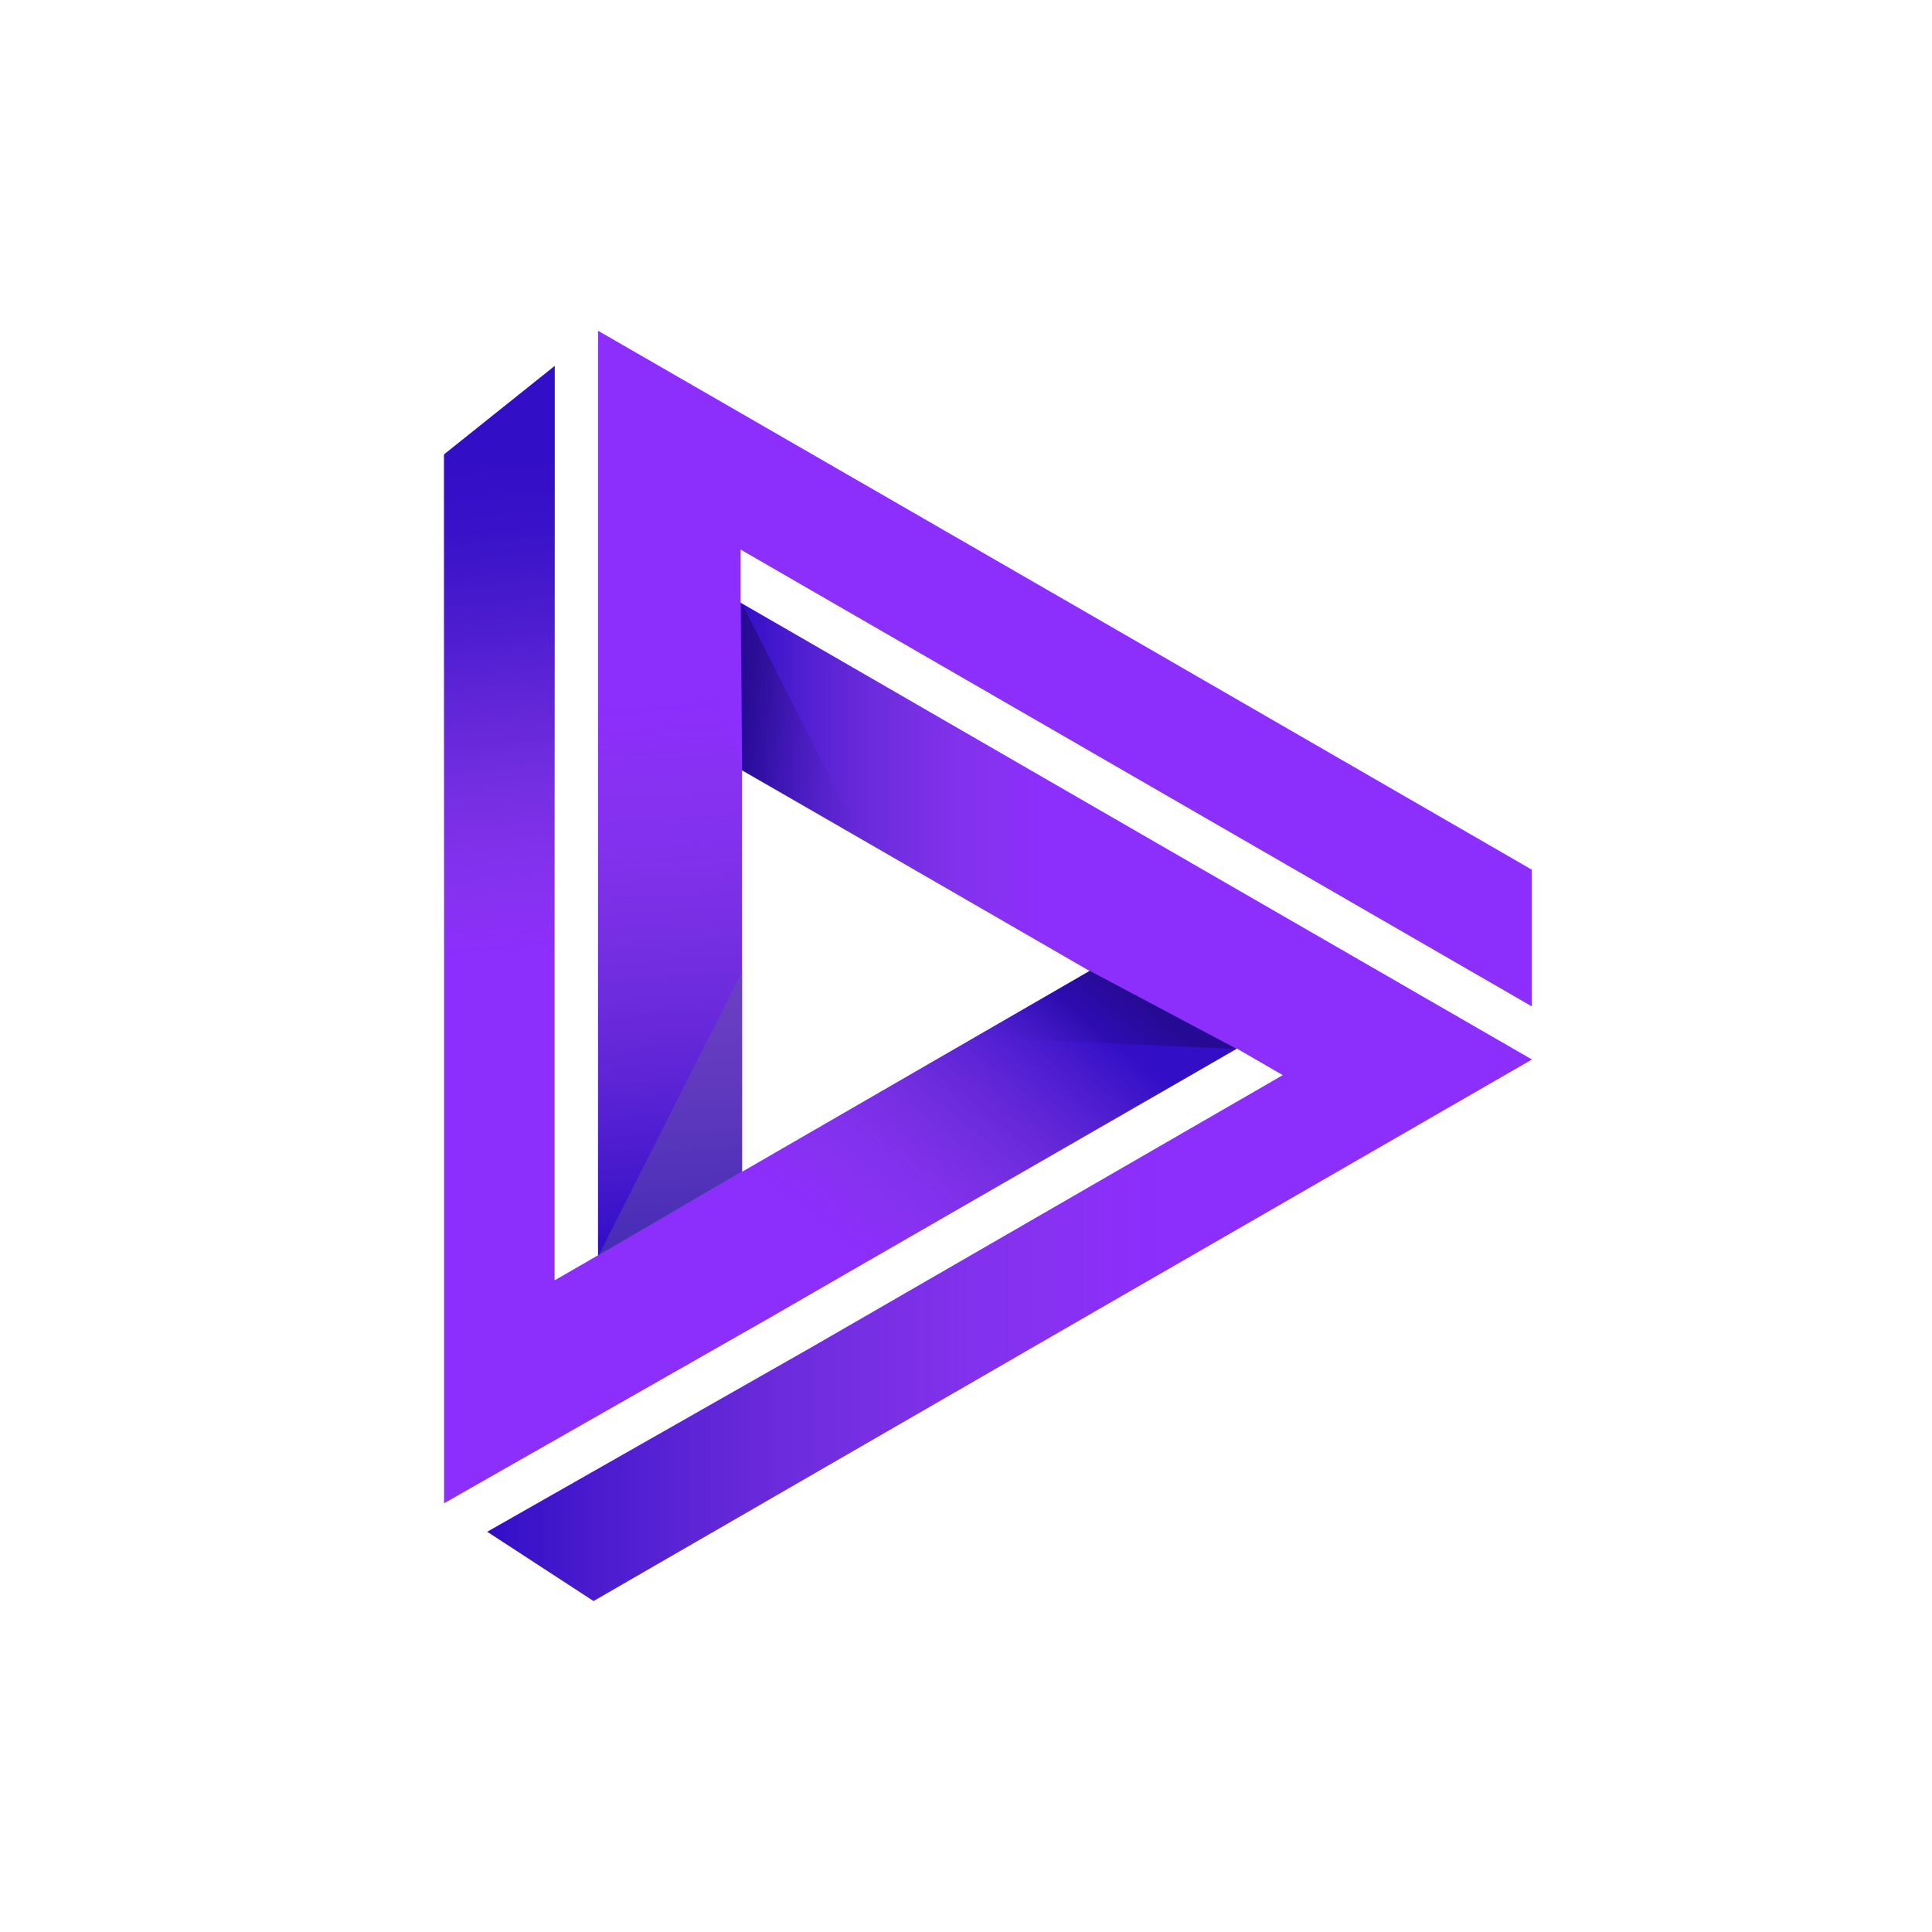
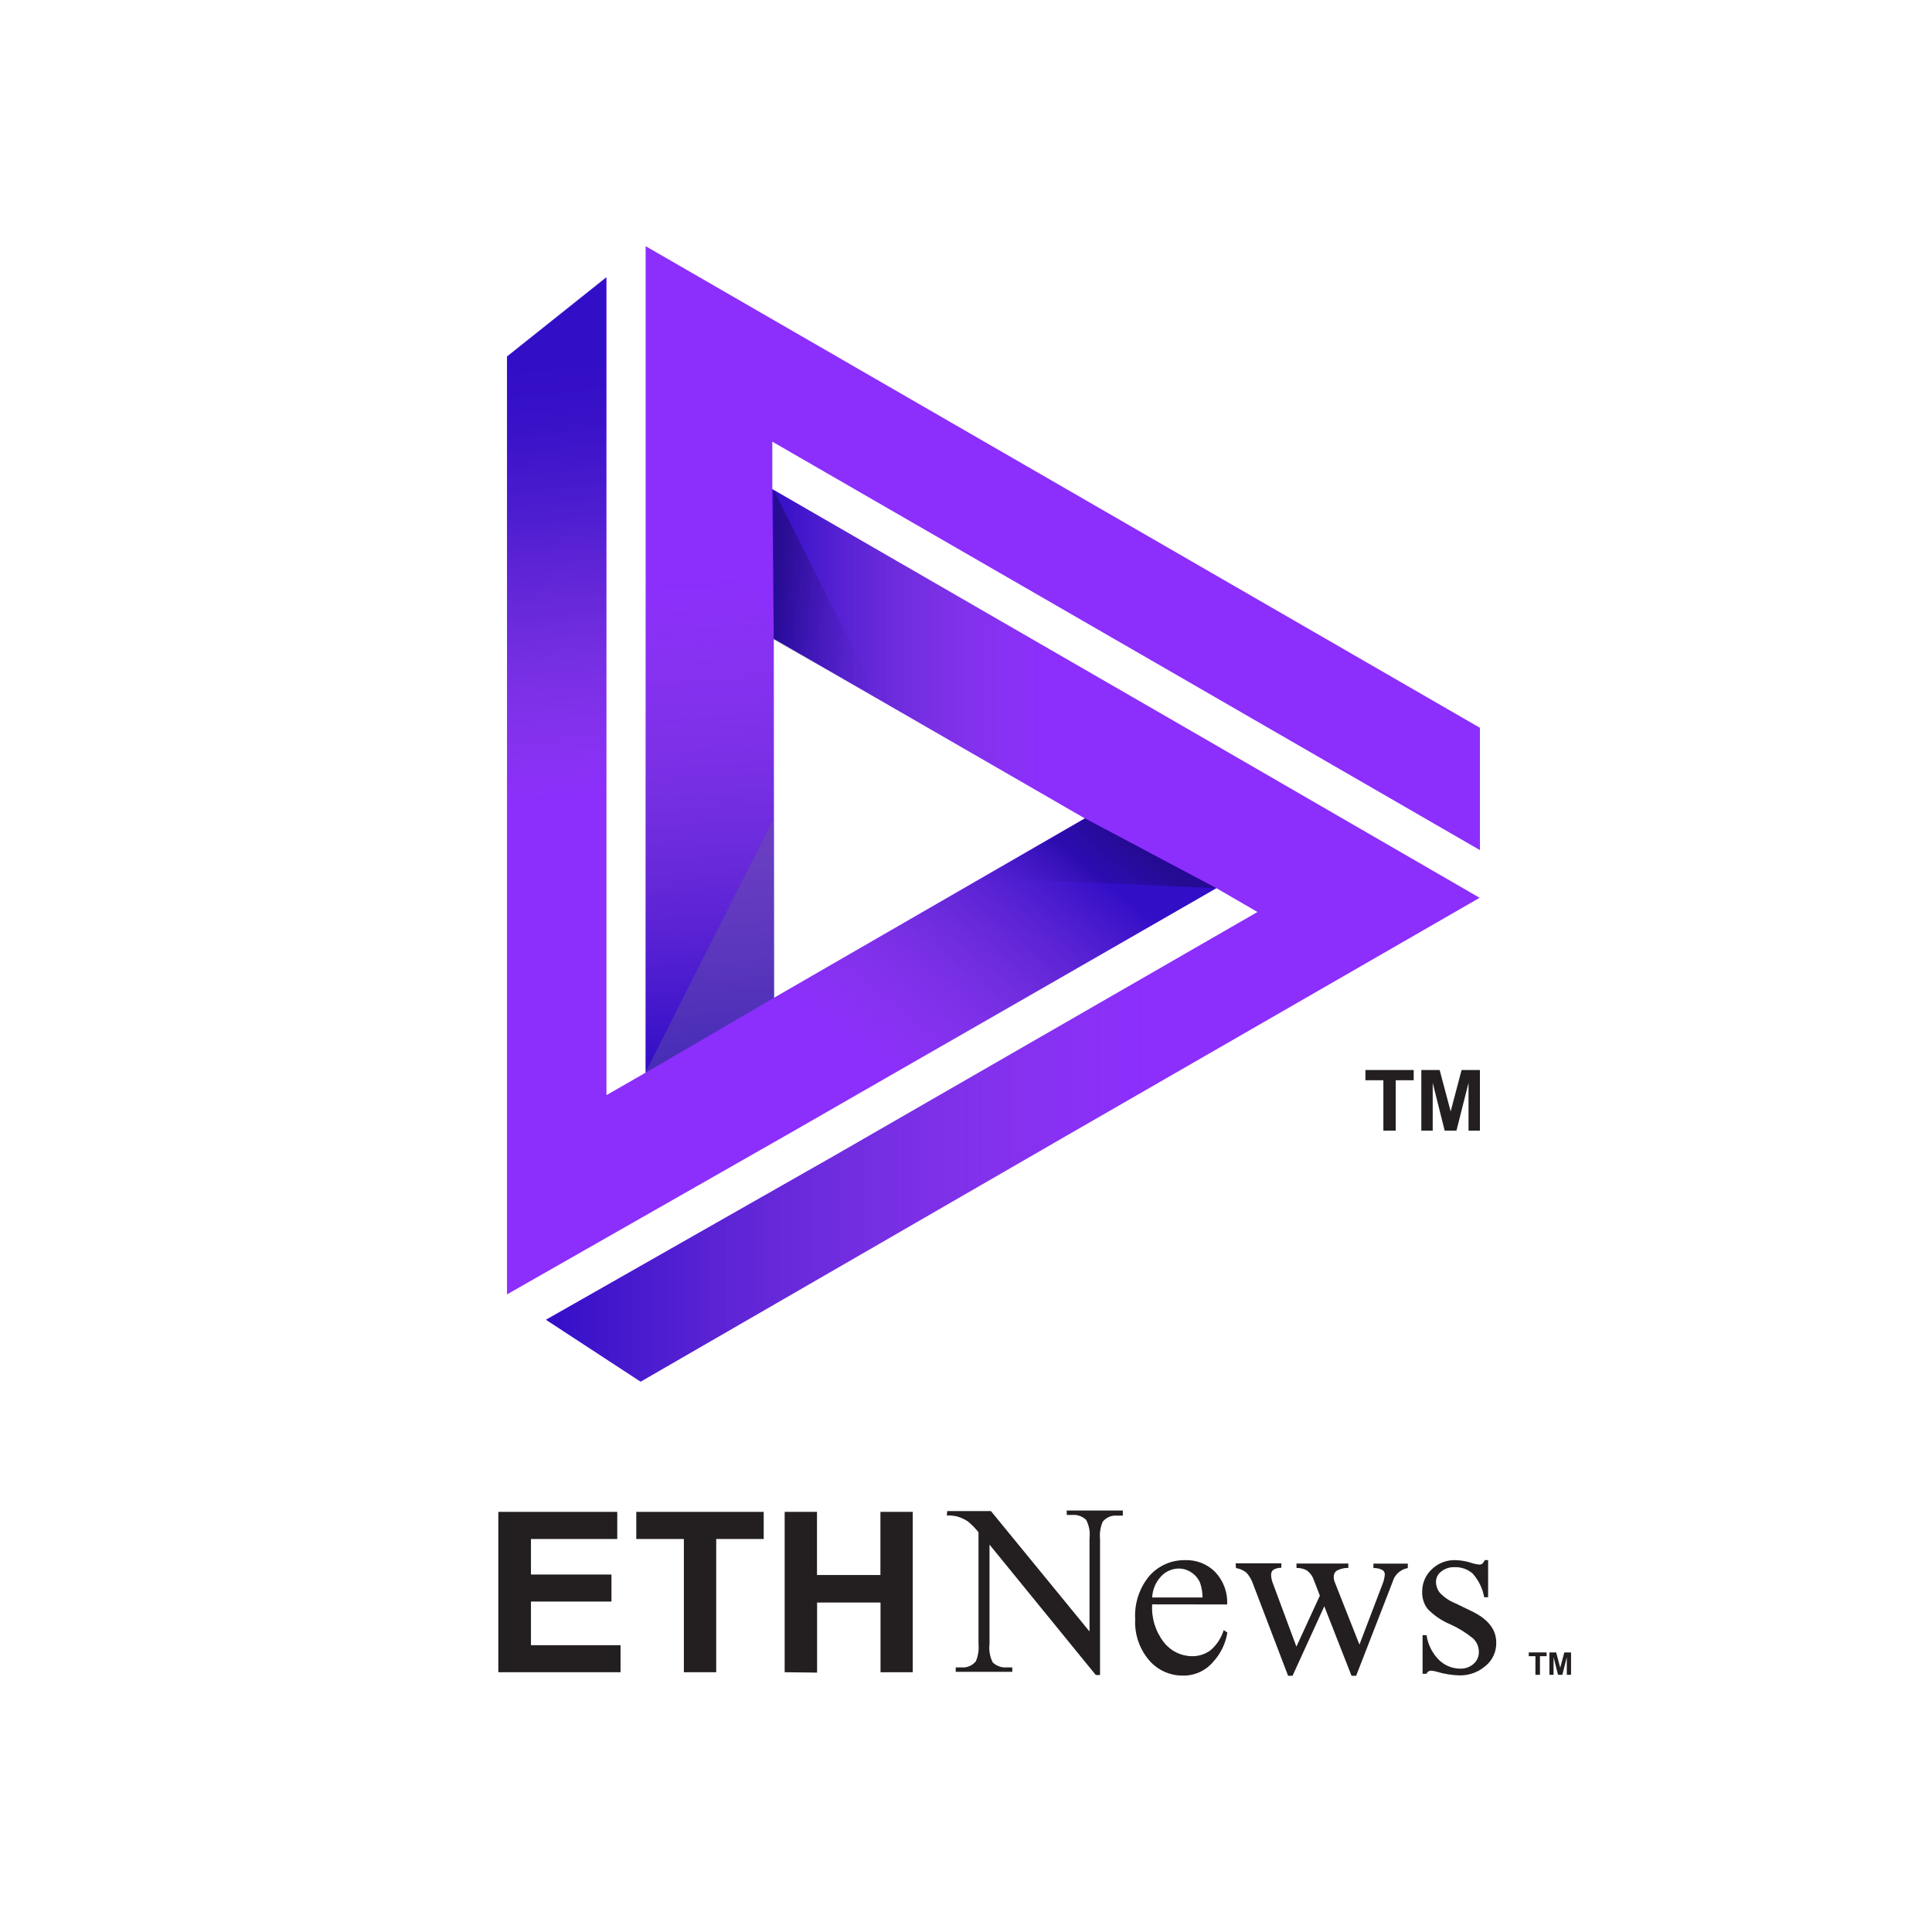
<svg xmlns="http://www.w3.org/2000/svg" xmlns:xlink="http://www.w3.org/1999/xlink" width="7.06cm" height="7.06cm" viewBox="0 0 200.13 200.13">
  <defs>
-     <style>.cls-1{isolation:isolate;}.cls-2{fill:#8c2efc;}.cls-3{fill:url(#linear-gradient);}.cls-4{fill:url(#linear-gradient-2);}.cls-5{fill:url(#linear-gradient-3);}.cls-6{fill:url(#linear-gradient-4);}.cls-7{fill:url(#linear-gradient-5);}.cls-8,.cls-9{mix-blend-mode:multiply;}.cls-8{fill:url(#linear-gradient-6);}.cls-9{fill:url(#linear-gradient-7);}.cls-10{fill:#665b9d;opacity:0.4;}</style>
-     <linearGradient id="linear-gradient" x1="71.07" y1="128.8" x2="67.18" y2="72.37" gradientUnits="userSpaceOnUse">
+     <style>.cls-1{isolation:isolate;}.cls-2{fill:#231f20;}.cls-3{fill:#8c2efc;}.cls-4{fill:url(#linear-gradient);}.cls-5{fill:url(#linear-gradient-2);}.cls-6{fill:url(#linear-gradient-3);}.cls-7{fill:url(#linear-gradient-4);}.cls-8{fill:url(#linear-gradient-5);}.cls-10,.cls-9{mix-blend-mode:multiply;}.cls-9{fill:url(#linear-gradient-6);}.cls-10{fill:url(#linear-gradient-7);}.cls-11{fill:#665b9d;opacity:0.4;}</style>
+     <linearGradient id="linear-gradient" x1="74.97" y1="110.01" x2="71.48" y2="59.55" gradientUnits="userSpaceOnUse">
      <stop offset="0" stop-color="#0b00b0" stop-opacity="0.7" />
      <stop offset="1" stop-color="#7255a3" stop-opacity="0" />
    </linearGradient>
-     <linearGradient id="linear-gradient-2" x1="79.41" y1="143.45" x2="111.22" y2="104.25" gradientUnits="userSpaceOnUse">
+     <linearGradient id="linear-gradient-2" x1="82.42" y1="123.1" x2="110.86" y2="88.06" gradientUnits="userSpaceOnUse">
      <stop offset="0.33" stop-color="#7255a3" stop-opacity="0" />
      <stop offset="1" stop-color="#0b00b0" stop-opacity="0.7" />
    </linearGradient>
-     <linearGradient id="linear-gradient-3" x1="76.72" y1="81.51" x2="125.51" y2="81.51" gradientUnits="userSpaceOnUse">
+     <linearGradient id="linear-gradient-3" x1="80.01" y1="67.72" x2="123.64" y2="67.72" gradientUnits="userSpaceOnUse">
      <stop offset="0" stop-color="#0b00b0" stop-opacity="0.7" />
      <stop offset="0.64" stop-color="#7255a3" stop-opacity="0" />
    </linearGradient>
-     <linearGradient id="linear-gradient-4" x1="49.48" y1="47.49" x2="54.82" y2="98.45" gradientUnits="userSpaceOnUse">
+     <linearGradient id="linear-gradient-4" x1="55.66" y1="37.3" x2="60.43" y2="82.86" gradientUnits="userSpaceOnUse">
      <stop offset="0" stop-color="#0b00b0" stop-opacity="0.7" />
      <stop offset="0.15" stop-color="#1004af" stop-opacity="0.67" />
      <stop offset="0.35" stop-color="#1e10ae" stop-opacity="0.57" />
      <stop offset="0.57" stop-color="#3623ab" stop-opacity="0.41" />
      <stop offset="0.82" stop-color="#573ea6" stop-opacity="0.19" />
      <stop offset="1" stop-color="#7255a3" stop-opacity="0" />
    </linearGradient>
-     <linearGradient id="linear-gradient-5" x1="50.5" y1="137.79" x2="158.68" y2="137.79" xlink:href="#linear-gradient-3" />
-     <linearGradient id="linear-gradient-6" x1="108.44" y1="115.58" x2="118.23" y2="103.51" gradientUnits="userSpaceOnUse">
+     <linearGradient id="linear-gradient-5" x1="56.57" y1="118.04" x2="153.3" y2="118.04" xlink:href="#linear-gradient-3" />
+     <linearGradient id="linear-gradient-6" x1="108.37" y1="98.19" x2="117.13" y2="87.39" gradientUnits="userSpaceOnUse">
      <stop offset="0" stop-color="#fff" stop-opacity="0" />
      <stop offset="1" stop-color="#231f20" stop-opacity="0.3" />
    </linearGradient>
-     <linearGradient id="linear-gradient-7" x1="-1511.14" y1="1781.3" x2="-1500.93" y2="1768.72" gradientTransform="translate(-2189.06 -422.27) rotate(-117.98)" xlink:href="#linear-gradient-6" />
+     <linearGradient id="linear-gradient-7" x1="-1500.15" y1="1788.93" x2="-1491.02" y2="1777.67" gradientTransform="translate(-2189.06 -422.27) rotate(-117.98)" xlink:href="#linear-gradient-6" />
  </defs>
  <g class="cls-1">
    <g id="Layer_1" data-name="Layer 1">
-       <path class="cls-2" d="M125.51,85.1l33.17,19.15V90.09L110.82,62.45,62,34.29l-.05,0v95.74l-4.45,2.57-.06,0V37.93L46,47.09V155.72l0,0,33.36-19,48.75-28.11,4.77,2.76L84.13,139.52,50.47,158.67l11,7.17,49.38-28.51,47.84-27.58L125.51,90.61,76.72,62.44V56.93ZM76.87,100.58V79.78l18,10.4,18,10.4-18,10.4-18,10.4Z" />
-       <path class="cls-3" d="M62,34.3l-.05,0v95.74l14.89-8.69V79.78Z" />
-       <path class="cls-4" d="M79.35,136.76l48.75-28.11-15.21-8.08-18,10.4-18,10.4Z" />
-       <path class="cls-5" d="M76.87,79.78l18,10.4,18,10.4,12.61-10L76.72,62.44Z" />
-       <path class="cls-6" d="M57.53,132.61l-.06,0V37.9L46,47.06v52.8" />
-       <path class="cls-7" d="M132.91,111.41,84.16,139.52,50.5,158.67l11,7.17,49.38-28.51,47.84-27.58" />
-       <path class="cls-8" d="M128.1,108.65l-15.21-8.08L101,107.48Z" />
-       <path class="cls-9" d="M76.86,62.54l.05,17.34L89.25,87Z" />
-       <path class="cls-10" d="M62,130.08l14.89-8.69v-20.8Z" />
+       <path class="cls-2" d="M51.62,173.22V156.61H63.94v2.81H55v3.68h8.34v2.8H55v4.52h9.28v2.8Z" />
+       <path class="cls-2" d="M70.84,173.22v-13.8H65.91v-2.81h13.2v2.81H74.19v13.8Z" />
+       <path class="cls-2" d="M81.28,173.22V156.61h3.35v6.54h6.57v-6.54h3.35v16.61H91.21V166H84.64v7.26Z" />
+       <path class="cls-2" d="M98.12,156.53h4.53L112.86,169v-9.63a3.31,3.31,0,0,0-.34-1.92,1.83,1.83,0,0,0-1.44-.52h-.58v-.46h5.81V157h-.59a1.7,1.7,0,0,0-1.5.64,3.74,3.74,0,0,0-.27,1.8v14.07h-.44L102.5,160v10.28a3.41,3.41,0,0,0,.33,1.92,1.85,1.85,0,0,0,1.44.52h.59v.46H99v-.46h.58a1.71,1.71,0,0,0,1.51-.64,3.74,3.74,0,0,0,.27-1.8V158.72a7.56,7.56,0,0,0-1.1-1.12,4,4,0,0,0-1.1-.51,3.93,3.93,0,0,0-1.08-.11Z" />
+       <path class="cls-2" d="M119.35,166.19a5.8,5.8,0,0,0,1.22,3.94,3.72,3.72,0,0,0,2.89,1.43,3.14,3.14,0,0,0,1.93-.61,4.5,4.5,0,0,0,1.37-2.09l.38.25a5.87,5.87,0,0,1-1.5,3.07,4,4,0,0,1-3.12,1.39,4.55,4.55,0,0,1-3.48-1.58,6.06,6.06,0,0,1-1.45-4.25,6.43,6.43,0,0,1,1.48-4.51,4.84,4.84,0,0,1,3.72-1.62,4.16,4.16,0,0,1,3.11,1.25,4.58,4.58,0,0,1,1.22,3.34Zm0-.71h5.22a4.84,4.84,0,0,0-.26-1.53,2.44,2.44,0,0,0-.92-1.08,2.31,2.31,0,0,0-1.27-.39,2.54,2.54,0,0,0-1.83.79A3.44,3.44,0,0,0,119.35,165.48Z" />
+       <path class="cls-2" d="M128,161.94h4.73v.46a1.53,1.53,0,0,0-.86.23.68.68,0,0,0-.2.53,2.64,2.64,0,0,0,.21.92l2.41,6.49,2.43-5.28-.64-1.66a2,2,0,0,0-.78-1,2.26,2.26,0,0,0-1-.21v-.46h5.37v.46a2.28,2.28,0,0,0-1.26.32.76.76,0,0,0-.25.63,1.4,1.4,0,0,0,.1.51l2.56,6.48,2.38-6.24a3.28,3.28,0,0,0,.25-1.06.53.53,0,0,0-.24-.42,1.77,1.77,0,0,0-.94-.21v-.46h3.56v.46a2,2,0,0,0-1.58,1.45l-3.77,9.71H140l-2.82-7.2-3.29,7.2h-.46l-3.62-9.48a3.41,3.41,0,0,0-.7-1.21,2.34,2.34,0,0,0-1.08-.47Z" />
+       <path class="cls-2" d="M154.15,161.61v3.84h-.41a5,5,0,0,0-1.2-2.46,2.7,2.7,0,0,0-1.87-.65,2.06,2.06,0,0,0-1.39.46,1.32,1.32,0,0,0-.53,1,1.83,1.83,0,0,0,.39,1.18,4.39,4.39,0,0,0,1.55,1.07l1.8.87q2.5,1.22,2.5,3.21a3,3,0,0,1-1.16,2.48,4,4,0,0,1-2.6.94,9,9,0,0,1-2.36-.37,2.4,2.4,0,0,0-.66-.12.49.49,0,0,0-.44.32h-.41v-4h.41a4.58,4.58,0,0,0,1.32,2.6,3.18,3.18,0,0,0,2.18.87,2,2,0,0,0,1.38-.5,1.58,1.58,0,0,0,.54-1.2,1.91,1.91,0,0,0-.6-1.43,10.45,10.45,0,0,0-2.38-1.47,7.06,7.06,0,0,1-2.34-1.6,2.77,2.77,0,0,1-.55-1.77,3.13,3.13,0,0,1,1-2.33,3.38,3.38,0,0,1,2.47-.94,5.81,5.81,0,0,1,1.61.28,3.8,3.8,0,0,0,.84.18.49.49,0,0,0,.31-.09,1.18,1.18,0,0,0,.26-.38Z" />
+       <path class="cls-2" d="M159.05,173.49v-1.93h-.69v-.39h1.85v.39h-.69v1.93Z" />
+       <path class="cls-2" d="M160.5,173.49v-2.32h.7l.42,1.59.42-1.59h.7v2.32h-.44v-1.83l-.46,1.83h-.45l-.46-1.83v1.83Z" />
+       <path class="cls-3" d="M123.64,70.93,153.3,88.06V75.39L110.5,50.68,66.88,25.5l0,0v85.61l-4,2.3-.06,0V28.75L52.52,36.95v97.13l0,0,29.83-17L126,92l4.26,2.47L86.64,119.59,56.55,136.71l9.8,6.41,44.15-25.49L153.27,93,123.64,75.86,80,50.67V45.75ZM80.15,84.77V66.17l16.11,9.3,16.11,9.3-16.11,9.3-16.11,9.3Z" />
+       <path class="cls-4" d="M66.88,25.5l0,0v85.61l13.32-7.77V66.18Z" />
+       <path class="cls-5" d="M82.37,117.12,126,92l-13.6-7.22-16.11,9.3-16.11,9.3Z" />
+       <path class="cls-6" d="M80.15,66.17l16.11,9.3,16.11,9.3,11.27-8.91L80,50.67Z" />
+       <path class="cls-7" d="M62.86,113.41l-.06,0V28.72L52.52,36.92V84.13" />
+       <path class="cls-8" d="M130.26,94.46,86.66,119.59,56.57,136.71l9.8,6.41,44.15-25.49L153.3,93" />
+       <path class="cls-9" d="M126,92l-13.6-7.22L101.7,90.94Z" />
+       <path class="cls-10" d="M80.14,50.76l0,15.5,11,6.37Z" />
+       <path class="cls-11" d="M66.83,111.15l13.32-7.77V84.78Z" />
+       <path class="cls-2" d="M143.3,117.12V111.9h-1.86v-1.06h5v1.06h-1.86v5.22Z" />
+       <path class="cls-2" d="M147.23,117.12v-6.28h1.9l1.14,4.29,1.13-4.29h1.9v6.28h-1.18v-4.95l-1.25,4.95h-1.22l-1.24-4.95v4.95Z" />
    </g>
  </g>
</svg>
